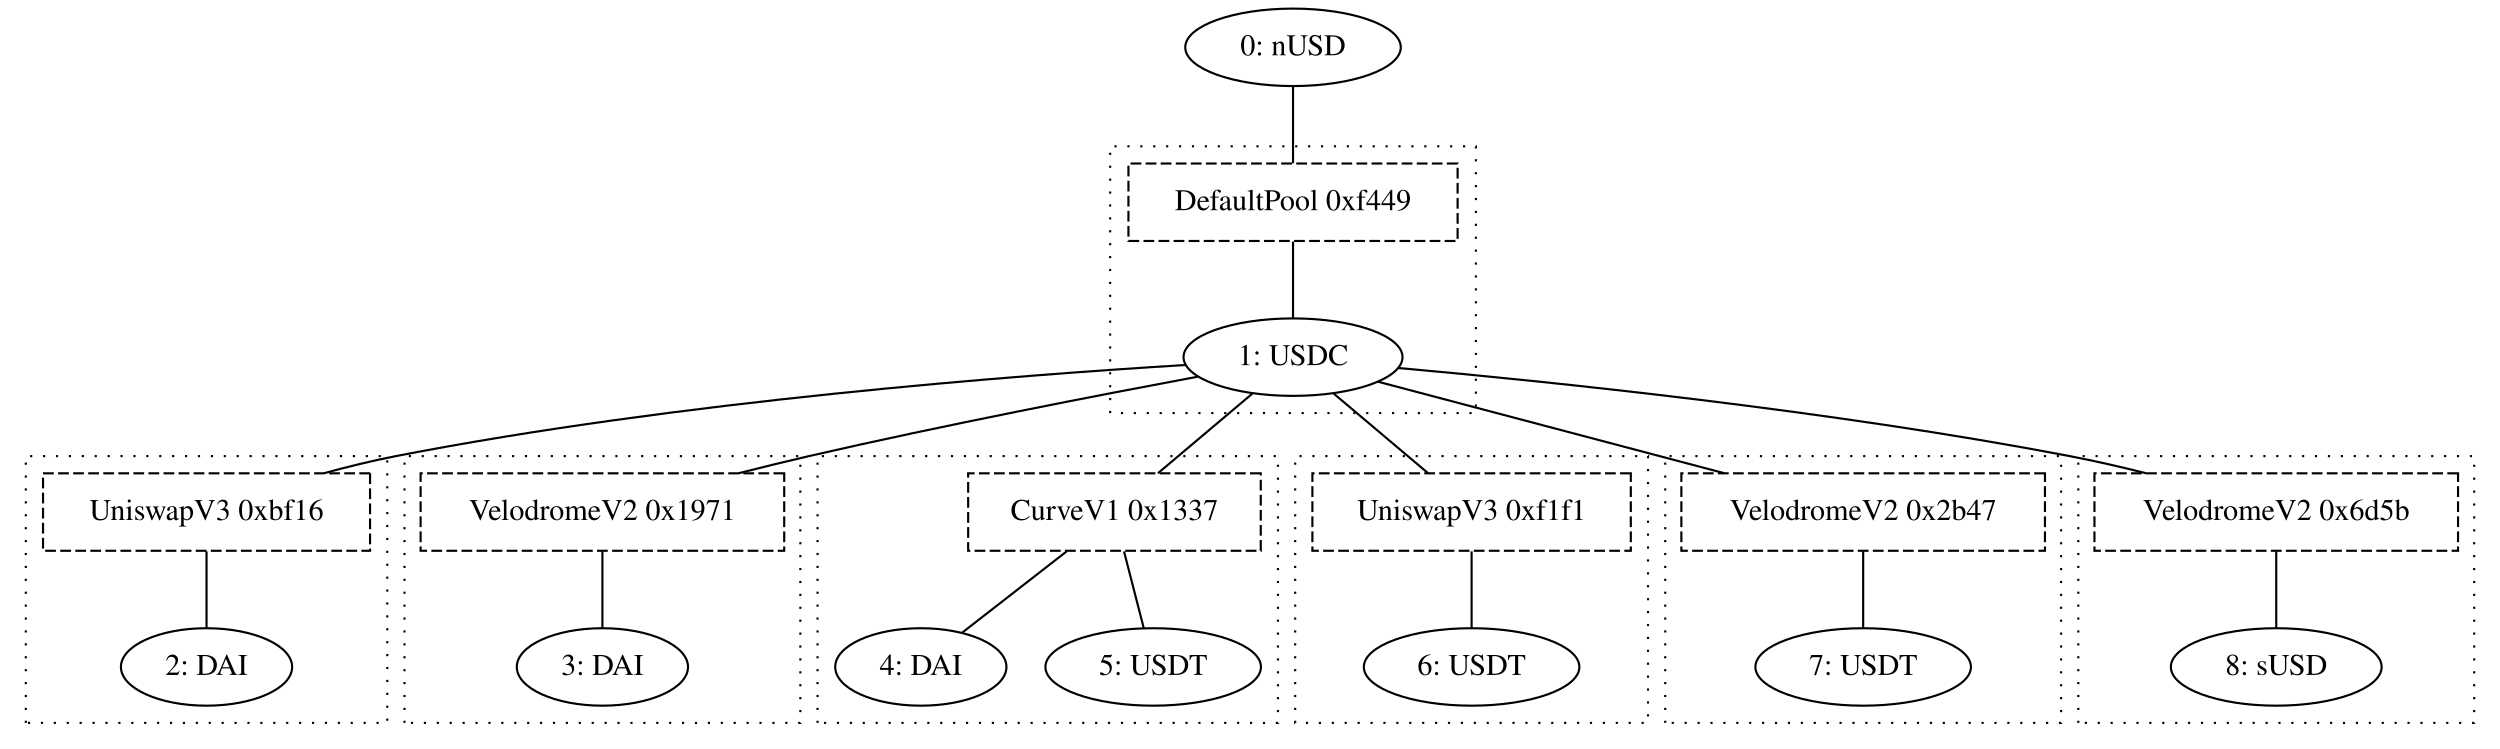
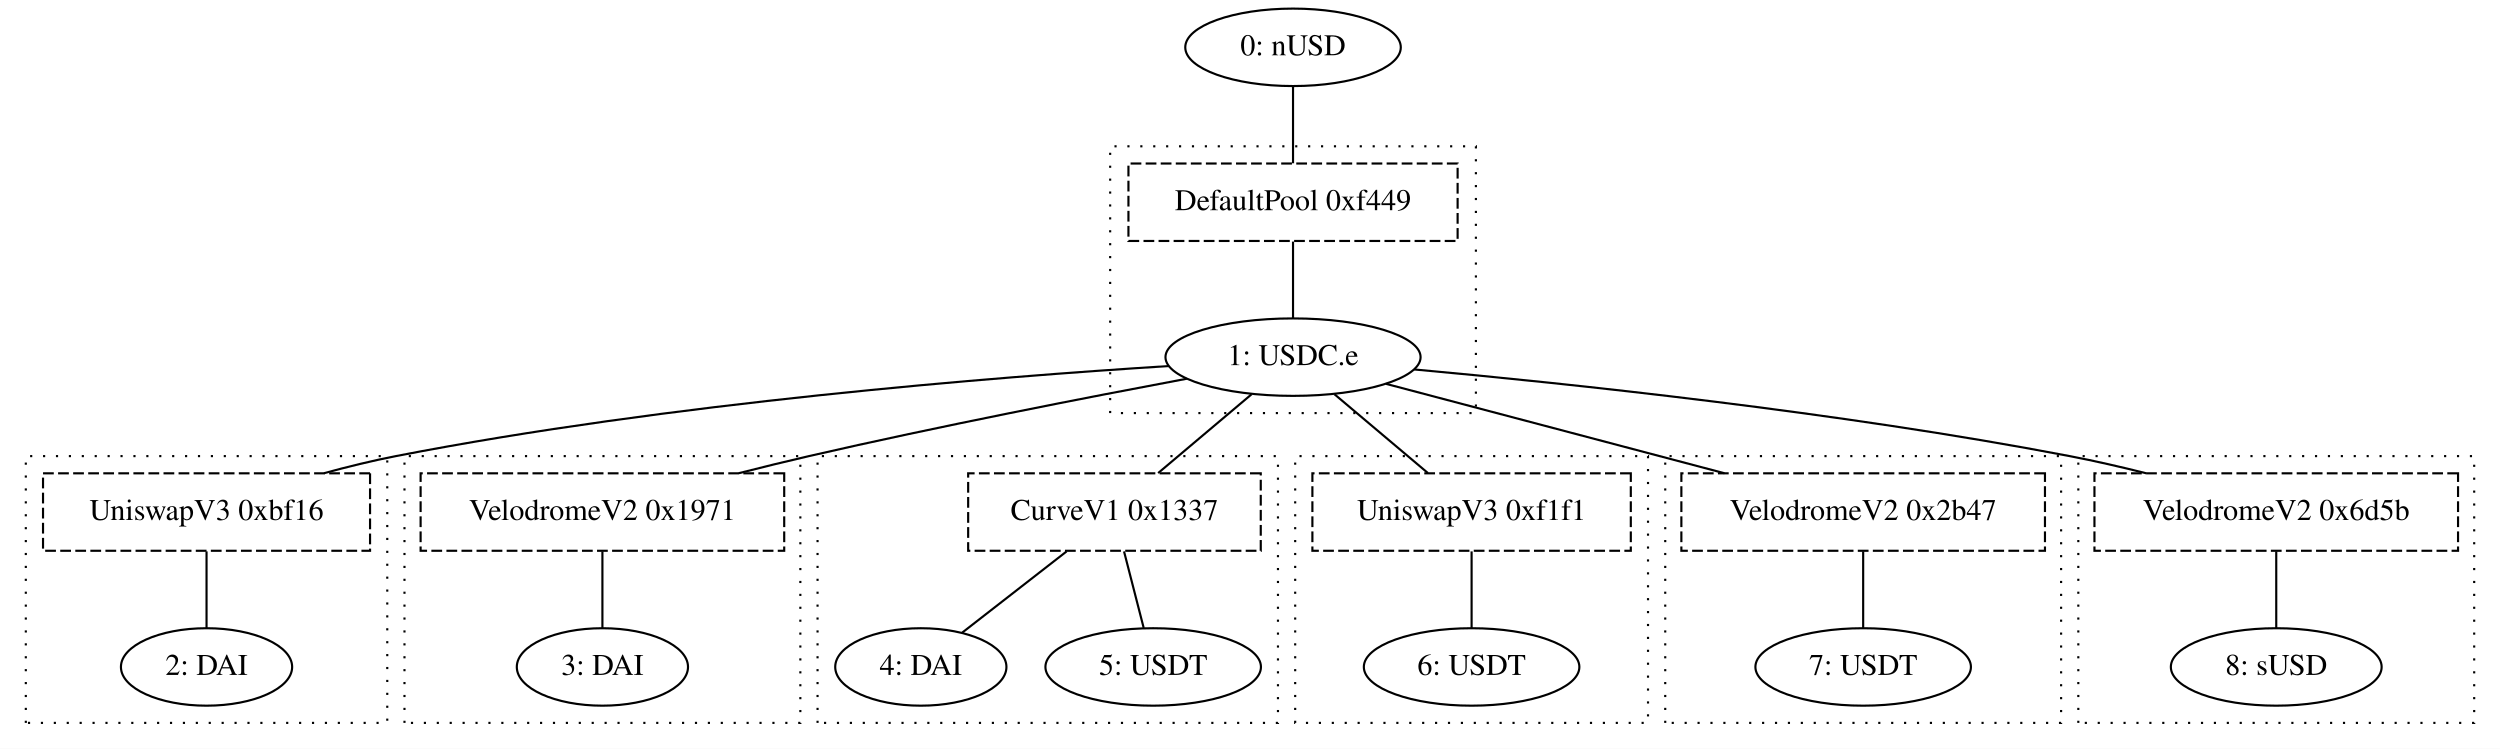
<svg xmlns="http://www.w3.org/2000/svg" width="1162pt" height="348pt" viewBox="0.00 0.00 1162.00 348.00">
  <g id="graph0" class="graph" transform="scale(1 1) rotate(0) translate(4 344)">
    <polygon fill="white" stroke="transparent" points="-4,4 -4,-344 1158,-344 1158,4 -4,4" />
    <g id="clust1" class="cluster">
      <polygon fill="none" stroke="black" stroke-dasharray="1,5" points="512,-152 512,-276 682,-276 682,-152 512,-152" />
    </g>
    <g id="clust3" class="cluster">
      <polygon fill="none" stroke="black" stroke-dasharray="1,5" points="8,-8 8,-132 176,-132 176,-8 8,-8" />
    </g>
    <g id="clust5" class="cluster">
      <polygon fill="none" stroke="black" stroke-dasharray="1,5" points="184,-8 184,-132 368,-132 368,-8 184,-8" />
    </g>
    <g id="clust7" class="cluster">
      <polygon fill="none" stroke="black" stroke-dasharray="1,5" points="376,-8 376,-132 590,-132 590,-8 376,-8" />
    </g>
    <g id="clust9" class="cluster">
      <polygon fill="none" stroke="black" stroke-dasharray="1,5" points="598,-8 598,-132 762,-132 762,-8 598,-8" />
    </g>
    <g id="clust11" class="cluster">
      <polygon fill="none" stroke="black" stroke-dasharray="1,5" points="770,-8 770,-132 954,-132 954,-8 770,-8" />
    </g>
    <g id="clust13" class="cluster">
      <polygon fill="none" stroke="black" stroke-dasharray="1,5" points="962,-8 962,-132 1146,-132 1146,-8 962,-8" />
    </g>
    <g id="node1" class="node">
      <ellipse fill="none" stroke="black" cx="597" cy="-322" rx="50.09" ry="18" />
      <text text-anchor="middle" x="597" y="-318.3" font-family="Times,serif" font-size="14.00">0: nUSD</text>
    </g>
    <g id="node10" class="node">
      <polygon fill="none" stroke="black" stroke-dasharray="5,2" points="673.5,-268 520.5,-268 520.5,-232 673.5,-232 673.5,-268" />
      <text text-anchor="middle" x="597" y="-246.3" font-family="Times,serif" font-size="14.00">DefaultPool 0xf449</text>
    </g>
    <g id="edge1" class="edge">
      <path fill="none" stroke="black" d="M597,-303.7C597,-292.85 597,-278.92 597,-268.1" />
    </g>
    <g id="node2" class="node">
-       <ellipse fill="none" stroke="black" cx="597" cy="-178" rx="50.89" ry="18" />
-       <text text-anchor="middle" x="597" y="-174.3" font-family="Times,serif" font-size="14.00">1: USDC</text>
+       <ellipse fill="none" stroke="black" cx="597" cy="-178" rx="59.29" ry="18" />
+       <text text-anchor="middle" x="597" y="-174.3" font-family="Times,serif" font-size="14.00">1: USDC.e</text>
    </g>
    <g id="node11" class="node">
      <polygon fill="none" stroke="black" stroke-dasharray="5,2" points="168,-124 16,-124 16,-88 168,-88 168,-124" />
      <text text-anchor="middle" x="92" y="-102.3" font-family="Times,serif" font-size="14.00">UniswapV3 0xbf16</text>
    </g>
    <g id="edge3" class="edge">
-       <path fill="none" stroke="black" d="M547.17,-174.36C468.54,-169.57 311.16,-157.52 180,-132 169.09,-129.88 157.56,-127.05 146.58,-124.05" />
+       <path fill="none" stroke="black" d="M539.21,-173.86C458.28,-168.77 306.87,-156.68 180,-132 169.09,-129.88 157.56,-127.05 146.58,-124.05" />
    </g>
    <g id="node12" class="node">
      <polygon fill="none" stroke="black" stroke-dasharray="5,2" points="360.5,-124 191.5,-124 191.5,-88 360.5,-88 360.5,-124" />
      <text text-anchor="middle" x="276" y="-102.3" font-family="Times,serif" font-size="14.00">VelodromeV2 0x1971</text>
    </g>
    <g id="edge5" class="edge">
-       <path fill="none" stroke="black" d="M552.86,-168.95C507.38,-160.47 434.5,-146.38 372,-132 361.43,-129.57 350.24,-126.82 339.39,-124.06" />
+       <path fill="none" stroke="black" d="M547.67,-167.98C501.96,-159.42 432.17,-145.84 372,-132 361.43,-129.57 350.24,-126.82 339.39,-124.06" />
    </g>
    <g id="node13" class="node">
      <polygon fill="none" stroke="black" stroke-dasharray="5,2" points="582,-124 446,-124 446,-88 582,-88 582,-124" />
      <text text-anchor="middle" x="514" y="-102.3" font-family="Times,serif" font-size="14.00">CurveV1 0x1337</text>
    </g>
    <g id="edge7" class="edge">
-       <path fill="none" stroke="black" d="M578.17,-161.12C565.06,-150.06 547.61,-135.34 534.21,-124.04" />
+       <path fill="none" stroke="black" d="M577.75,-160.76C564.72,-149.78 547.55,-135.29 534.3,-124.12" />
    </g>
    <g id="node14" class="node">
      <polygon fill="none" stroke="black" stroke-dasharray="5,2" points="754,-124 606,-124 606,-88 754,-88 754,-124" />
      <text text-anchor="middle" x="680" y="-102.3" font-family="Times,serif" font-size="14.00">UniswapV3 0xf1f1</text>
    </g>
    <g id="edge11" class="edge">
-       <path fill="none" stroke="black" d="M615.83,-161.12C628.94,-150.06 646.39,-135.34 659.79,-124.04" />
+       <path fill="none" stroke="black" d="M616.25,-160.76C629.28,-149.78 646.45,-135.29 659.7,-124.12" />
    </g>
    <g id="node15" class="node">
      <polygon fill="none" stroke="black" stroke-dasharray="5,2" points="946.5,-124 777.5,-124 777.5,-88 946.5,-88 946.5,-124" />
      <text text-anchor="middle" x="862" y="-102.3" font-family="Times,serif" font-size="14.00">VelodromeV2 0x2b47</text>
    </g>
    <g id="edge13" class="edge">
-       <path fill="none" stroke="black" d="M636.39,-166.6C678.85,-155.38 747.11,-137.35 797.44,-124.05" />
+       <path fill="none" stroke="black" d="M640.17,-165.6C682.85,-154.32 748.67,-136.94 797.54,-124.03" />
    </g>
    <g id="node16" class="node">
      <polygon fill="none" stroke="black" stroke-dasharray="5,2" points="1138.5,-124 969.5,-124 969.5,-88 1138.5,-88 1138.5,-124" />
      <text text-anchor="middle" x="1054" y="-102.3" font-family="Times,serif" font-size="14.00">VelodromeV2 0x6d5b</text>
    </g>
    <g id="edge15" class="edge">
-       <path fill="none" stroke="black" d="M645.78,-172.96C715.45,-166.73 847.28,-153.22 958,-132 969.59,-129.78 981.85,-126.96 993.59,-124.01" />
+       <path fill="none" stroke="black" d="M653.32,-172.28C724.66,-165.77 851.15,-152.48 958,-132 969.59,-129.78 981.85,-126.96 993.59,-124.01" />
    </g>
    <g id="node3" class="node">
      <ellipse fill="none" stroke="black" cx="92" cy="-34" rx="39.79" ry="18" />
      <text text-anchor="middle" x="92" y="-30.3" font-family="Times,serif" font-size="14.00">2: DAI</text>
    </g>
    <g id="node4" class="node">
      <ellipse fill="none" stroke="black" cx="276" cy="-34" rx="39.79" ry="18" />
      <text text-anchor="middle" x="276" y="-30.3" font-family="Times,serif" font-size="14.00">3: DAI</text>
    </g>
    <g id="node5" class="node">
      <ellipse fill="none" stroke="black" cx="424" cy="-34" rx="39.79" ry="18" />
      <text text-anchor="middle" x="424" y="-30.3" font-family="Times,serif" font-size="14.00">4: DAI</text>
    </g>
    <g id="node6" class="node">
      <ellipse fill="none" stroke="black" cx="532" cy="-34" rx="50.09" ry="18" />
      <text text-anchor="middle" x="532" y="-30.3" font-family="Times,serif" font-size="14.00">5: USDT</text>
    </g>
    <g id="node7" class="node">
      <ellipse fill="none" stroke="black" cx="680" cy="-34" rx="50.09" ry="18" />
      <text text-anchor="middle" x="680" y="-30.3" font-family="Times,serif" font-size="14.00">6: USDT</text>
    </g>
    <g id="node8" class="node">
      <ellipse fill="none" stroke="black" cx="862" cy="-34" rx="50.09" ry="18" />
      <text text-anchor="middle" x="862" y="-30.3" font-family="Times,serif" font-size="14.00">7: USDT</text>
    </g>
    <g id="node9" class="node">
      <ellipse fill="none" stroke="black" cx="1054" cy="-34" rx="48.99" ry="18" />
      <text text-anchor="middle" x="1054" y="-30.3" font-family="Times,serif" font-size="14.00">8: sUSD</text>
    </g>
    <g id="edge2" class="edge">
      <path fill="none" stroke="black" d="M597,-231.7C597,-220.85 597,-206.92 597,-196.1" />
    </g>
    <g id="edge4" class="edge">
      <path fill="none" stroke="black" d="M92,-87.7C92,-76.85 92,-62.92 92,-52.1" />
    </g>
    <g id="edge6" class="edge">
      <path fill="none" stroke="black" d="M276,-87.7C276,-76.85 276,-62.92 276,-52.1" />
    </g>
    <g id="edge8" class="edge">
      <path fill="none" stroke="black" d="M491.75,-87.7C476.87,-76.12 457.47,-61.03 443.25,-49.97" />
    </g>
    <g id="edge9" class="edge">
      <path fill="none" stroke="black" d="M518.45,-87.7C521.24,-76.85 524.82,-62.92 527.6,-52.1" />
    </g>
    <g id="edge12" class="edge">
      <path fill="none" stroke="black" d="M680,-87.7C680,-76.85 680,-62.92 680,-52.1" />
    </g>
    <g id="edge14" class="edge">
      <path fill="none" stroke="black" d="M862,-87.7C862,-76.85 862,-62.92 862,-52.1" />
    </g>
    <g id="edge16" class="edge">
      <path fill="none" stroke="black" d="M1054,-87.7C1054,-76.85 1054,-62.92 1054,-52.1" />
    </g>
  </g>
</svg>
